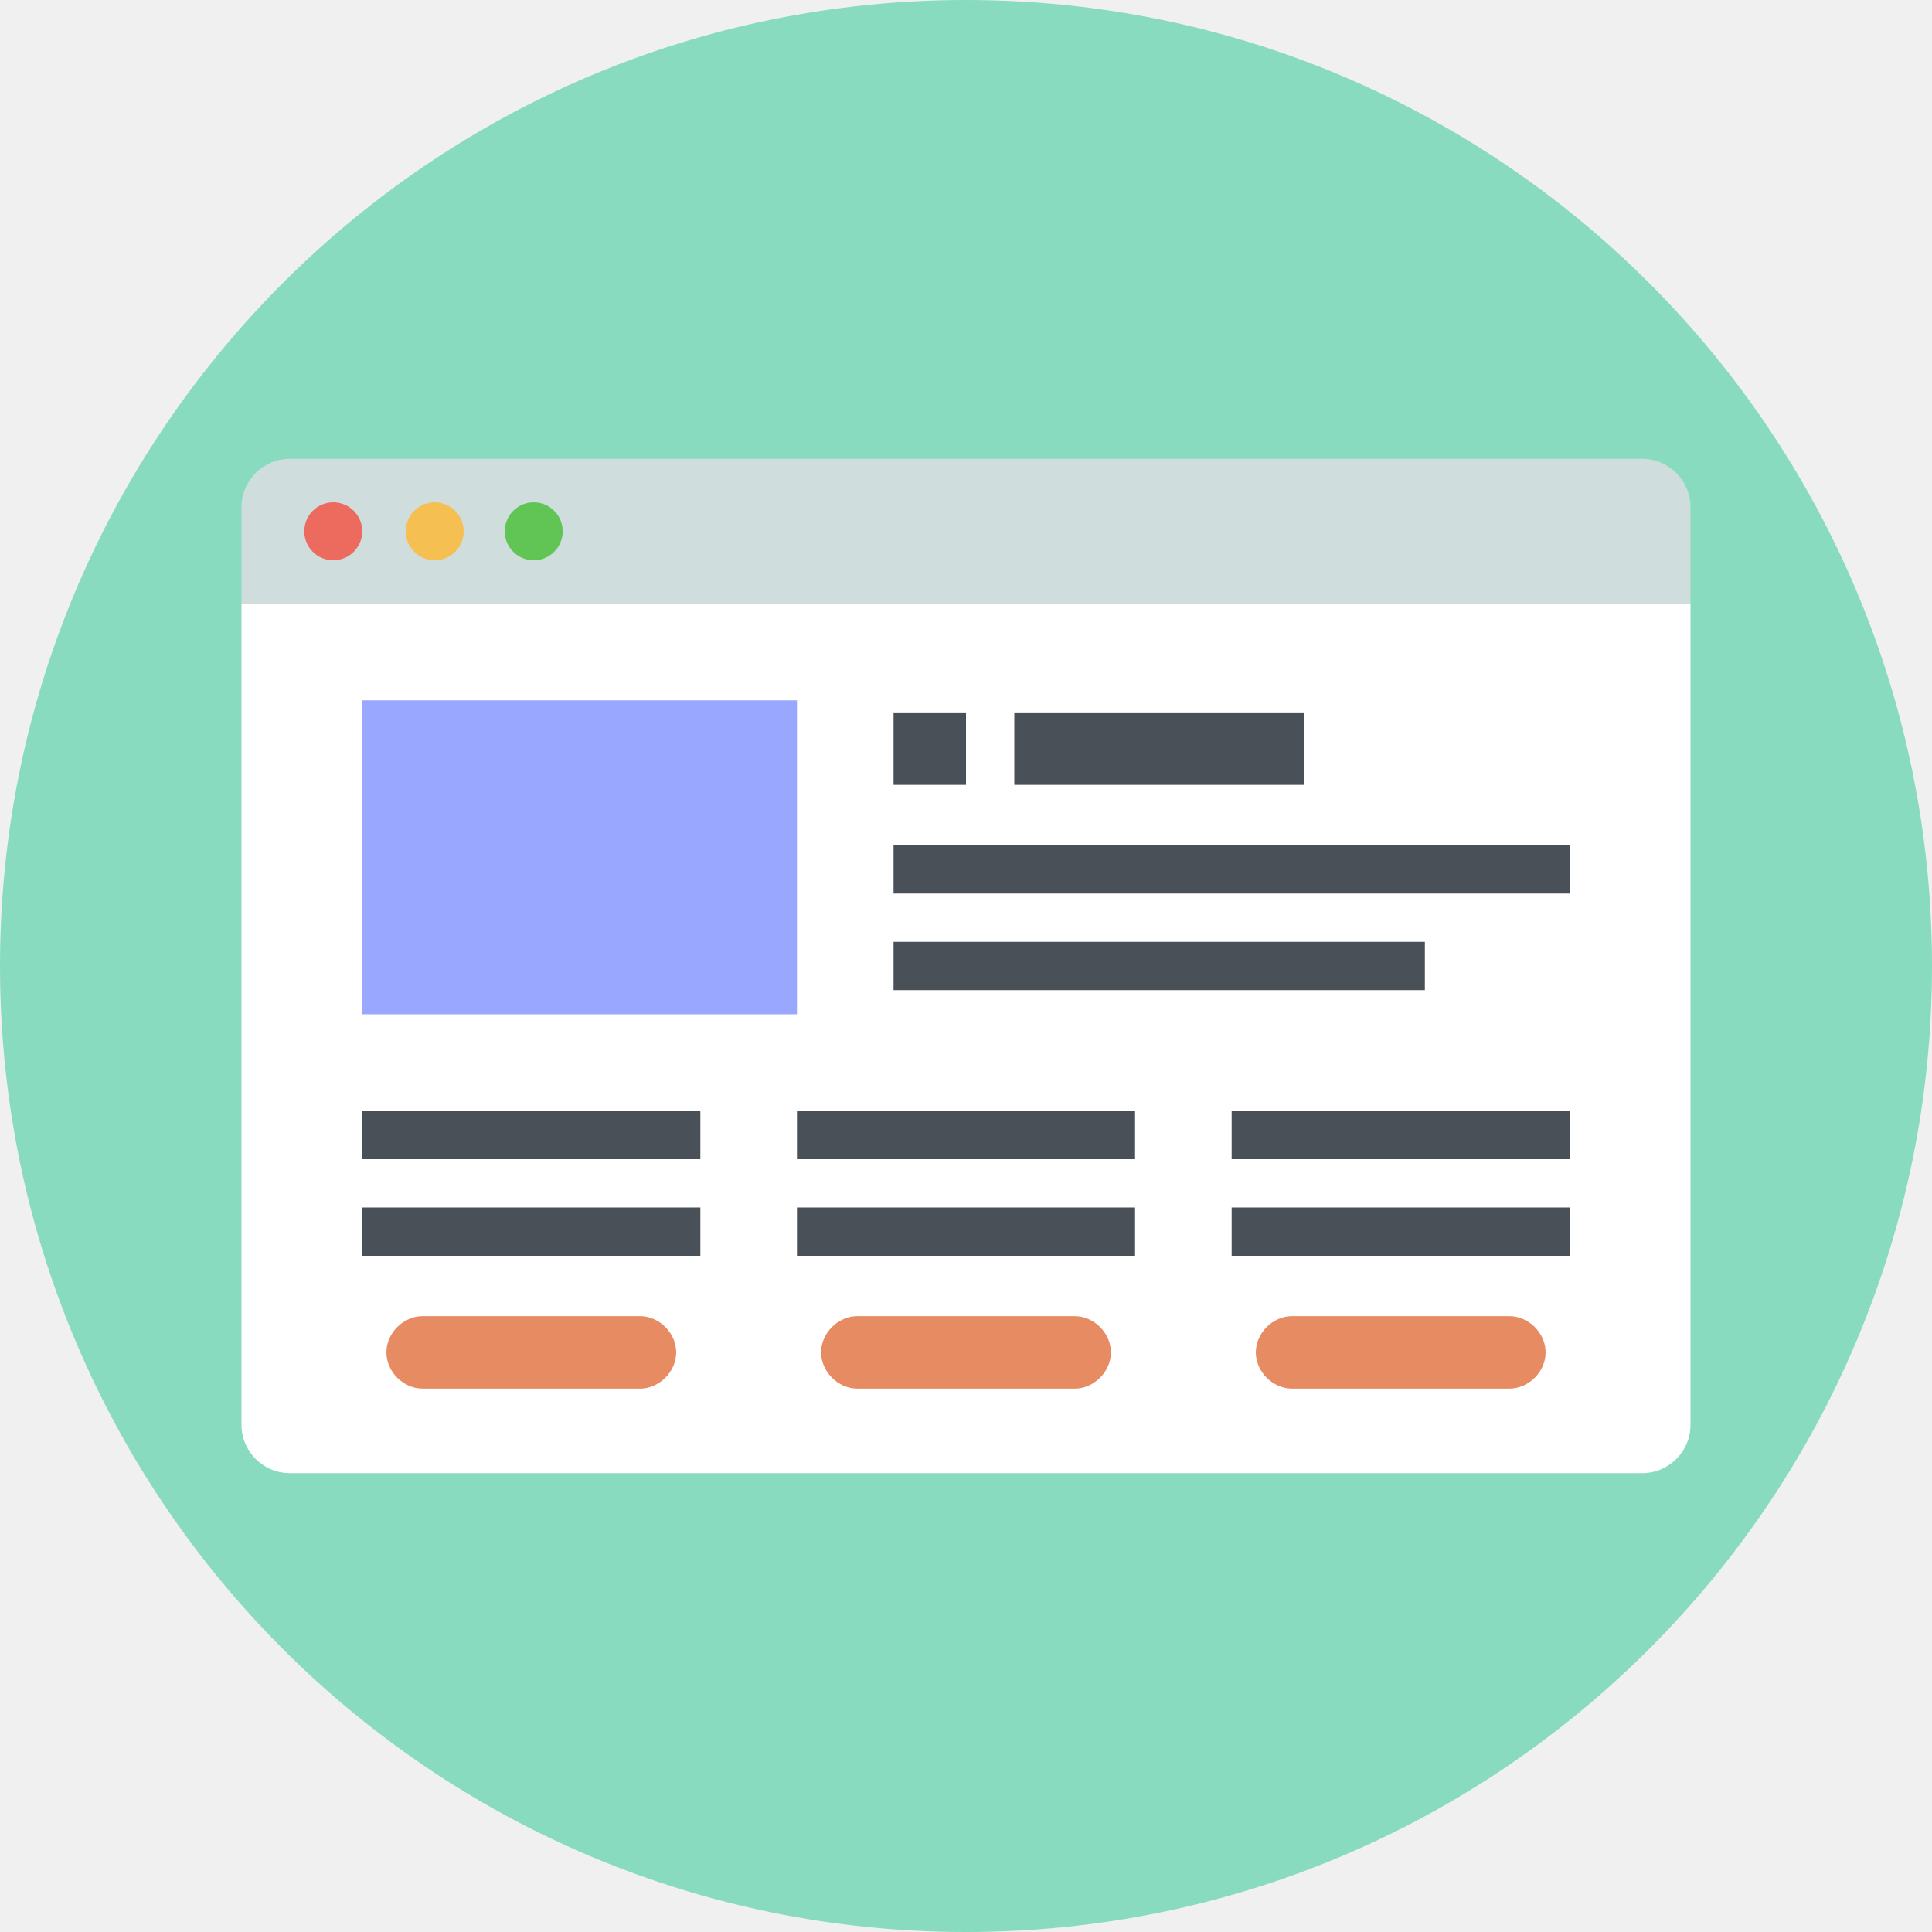
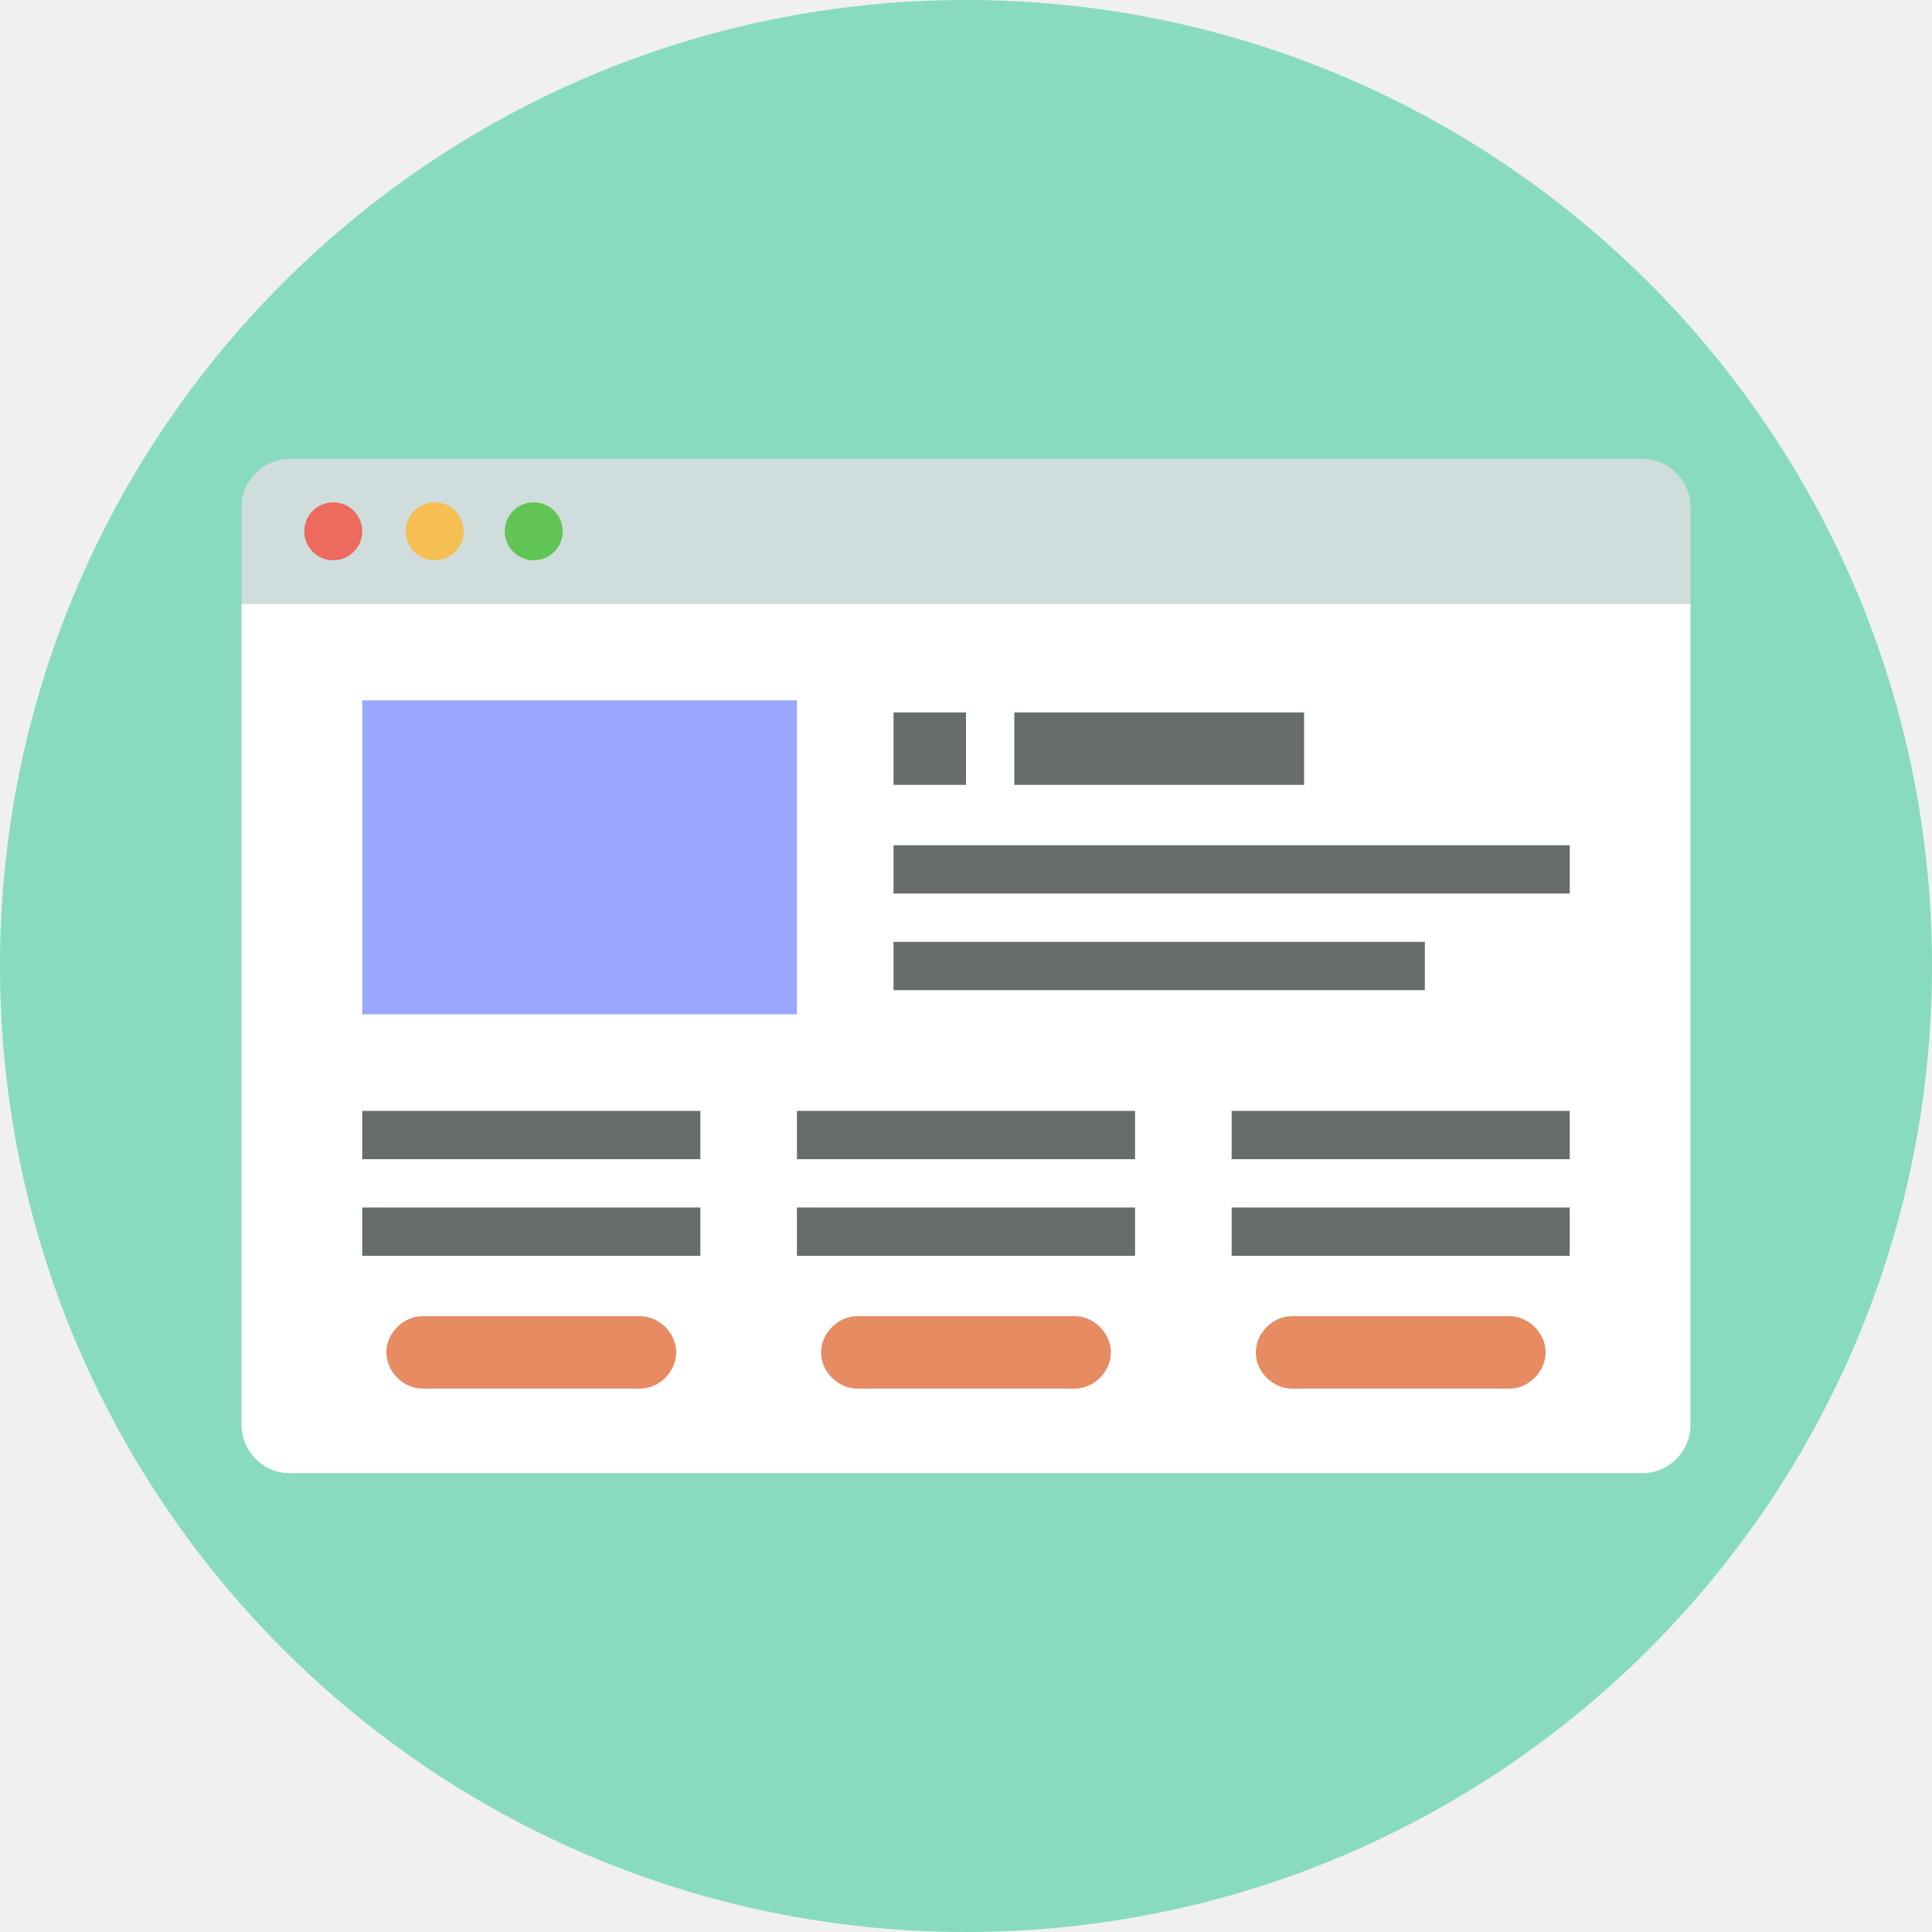
- <svg xmlns="http://www.w3.org/2000/svg" version="1.1" x="0px" y="0px" viewBox="0 0 80 80" style="enable-background:new 0 0 80 80;" xml:space="preserve">
+ <svg xmlns="http://www.w3.org/2000/svg" version="1.1" id="レイヤー_1" x="0px" y="0px" viewBox="0 0 80 80" style="enable-background:new 0 0 80 80;" xml:space="preserve">
  <style type="text/css">
	.st0{fill:#89DBC0;}
	.st1{fill:#FFFFFF;}
	.st2{fill:#D0DDDD;}
	.st3{fill:#EC6A5E;}
	.st4{fill:#F5BF51;}
	.st5{fill:#61C555;}
- 	.st6{fill:#495057;}
+ 	.st6{fill:#666D6B;}
	.st7{fill:#E68B62;}
	.st8{fill:#99A7FF;}
</style>
-   <g id="レイヤー_2">
+   <g id="レイヤー_2_1_">
    <g>
      <circle class="st0" cx="40" cy="40" r="40" />
    </g>
  </g>
  <g id="レイヤー_3">
    <g>
      <g>
        <path class="st1" d="M68,61H12c-1.1,0-2-0.9-2-2V25h60v34C70,60.1,69.1,61,68,61z" />
        <path class="st2" d="M70,25H10v-4c0-1.1,0.9-2,2-2h56c1.1,0,2,0.9,2,2V25z" />
      </g>
      <g>
        <circle class="st3" cx="13.8" cy="22" r="1.2" />
        <circle class="st4" cx="18" cy="22" r="1.2" />
        <circle class="st5" cx="22.1" cy="22" r="1.2" />
      </g>
    </g>
  </g>
  <g id="Layer_1">
    <rect x="15" y="46" class="st6" width="14" height="2" />
    <rect x="33" y="46" class="st6" width="14" height="2" />
    <rect x="51" y="46" class="st6" width="14" height="2" />
    <rect x="15" y="50" class="st6" width="14" height="2" />
    <path class="st7" d="M17.5,54.5h9c0.8,0,1.5,0.7,1.5,1.5l0,0c0,0.8-0.7,1.5-1.5,1.5h-9c-0.8,0-1.5-0.7-1.5-1.5l0,0   C16,55.2,16.7,54.5,17.5,54.5z" />
    <path class="st7" d="M35.5,54.5h9c0.8,0,1.5,0.7,1.5,1.5l0,0c0,0.8-0.7,1.5-1.5,1.5h-9c-0.8,0-1.5-0.7-1.5-1.5l0,0   C34,55.2,34.7,54.5,35.5,54.5z" />
    <path class="st7" d="M53.5,54.5h9c0.8,0,1.5,0.7,1.5,1.5l0,0c0,0.8-0.7,1.5-1.5,1.5h-9c-0.8,0-1.5-0.7-1.5-1.5l0,0   C52,55.2,52.7,54.5,53.5,54.5z" />
    <rect x="33" y="50" class="st6" width="14" height="2" />
    <rect x="51" y="50" class="st6" width="14" height="2" />
    <rect x="37" y="29.5" class="st6" width="3" height="3" />
    <rect x="42" y="29.5" class="st6" width="12" height="3" />
    <rect x="37" y="35" class="st6" width="28" height="2" />
    <rect x="37" y="39" class="st6" width="22" height="2" />
    <rect x="15" y="29" class="st8" width="18" height="13" />
  </g>
</svg>
